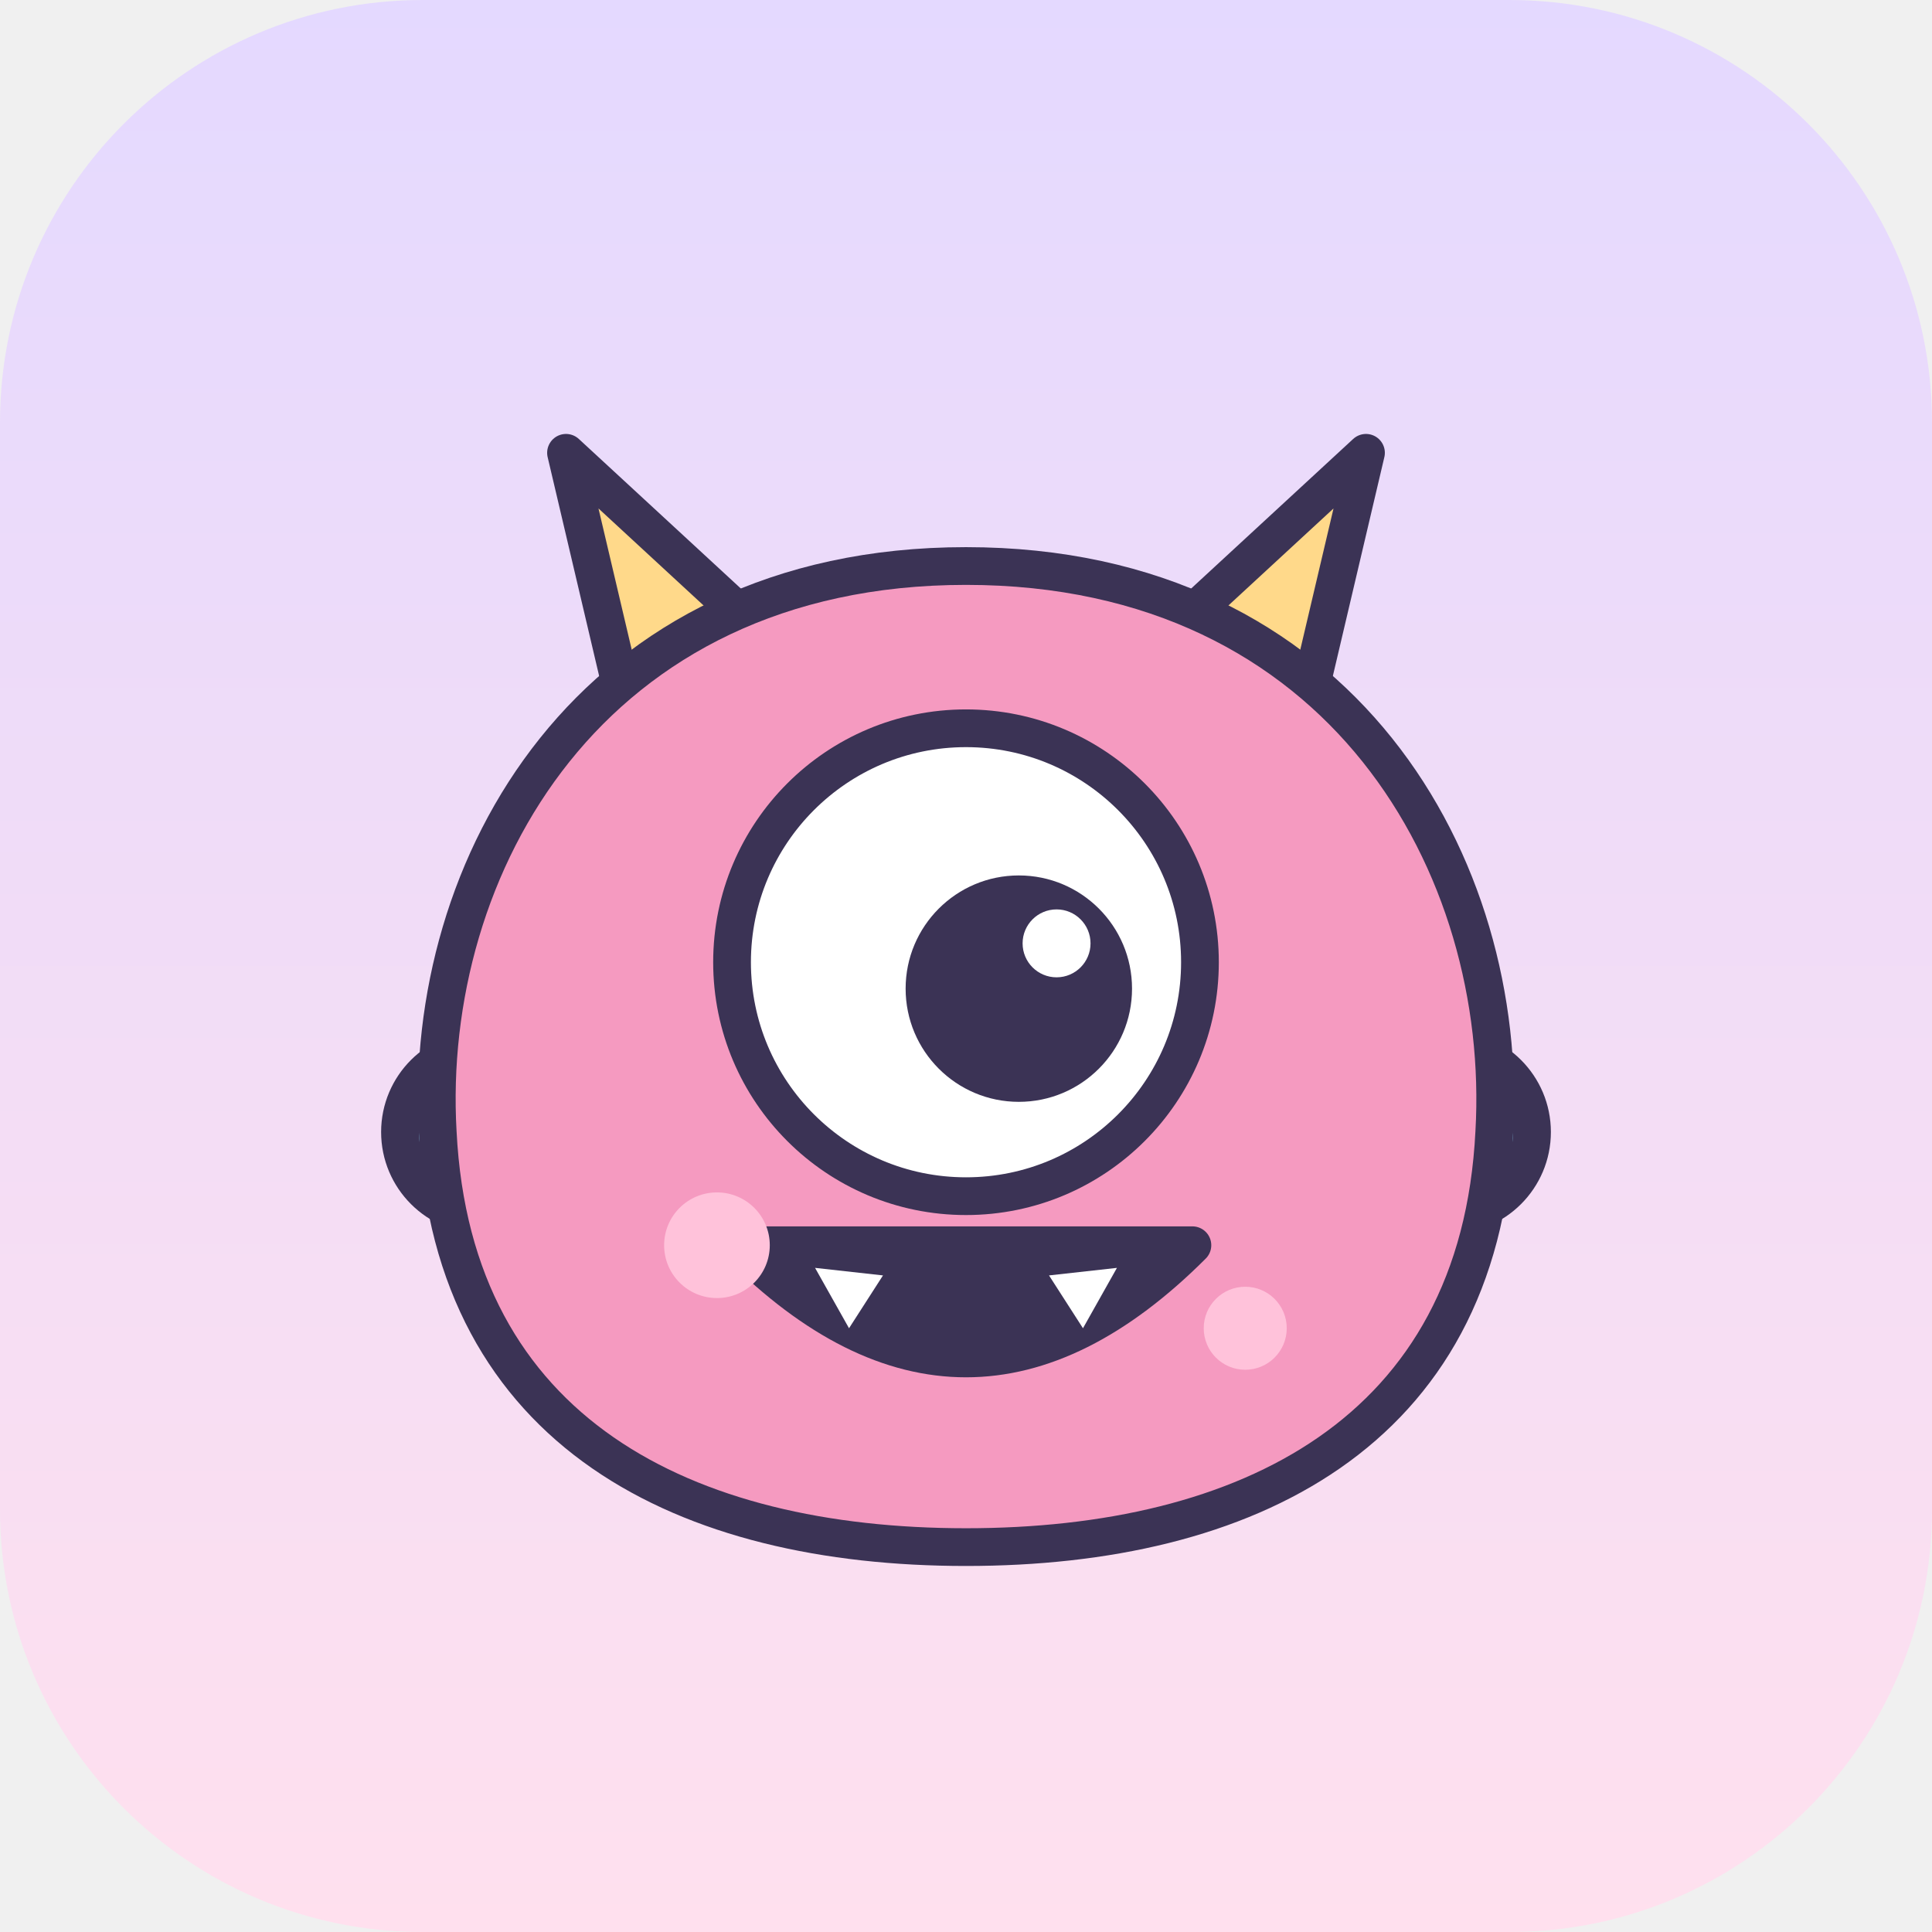
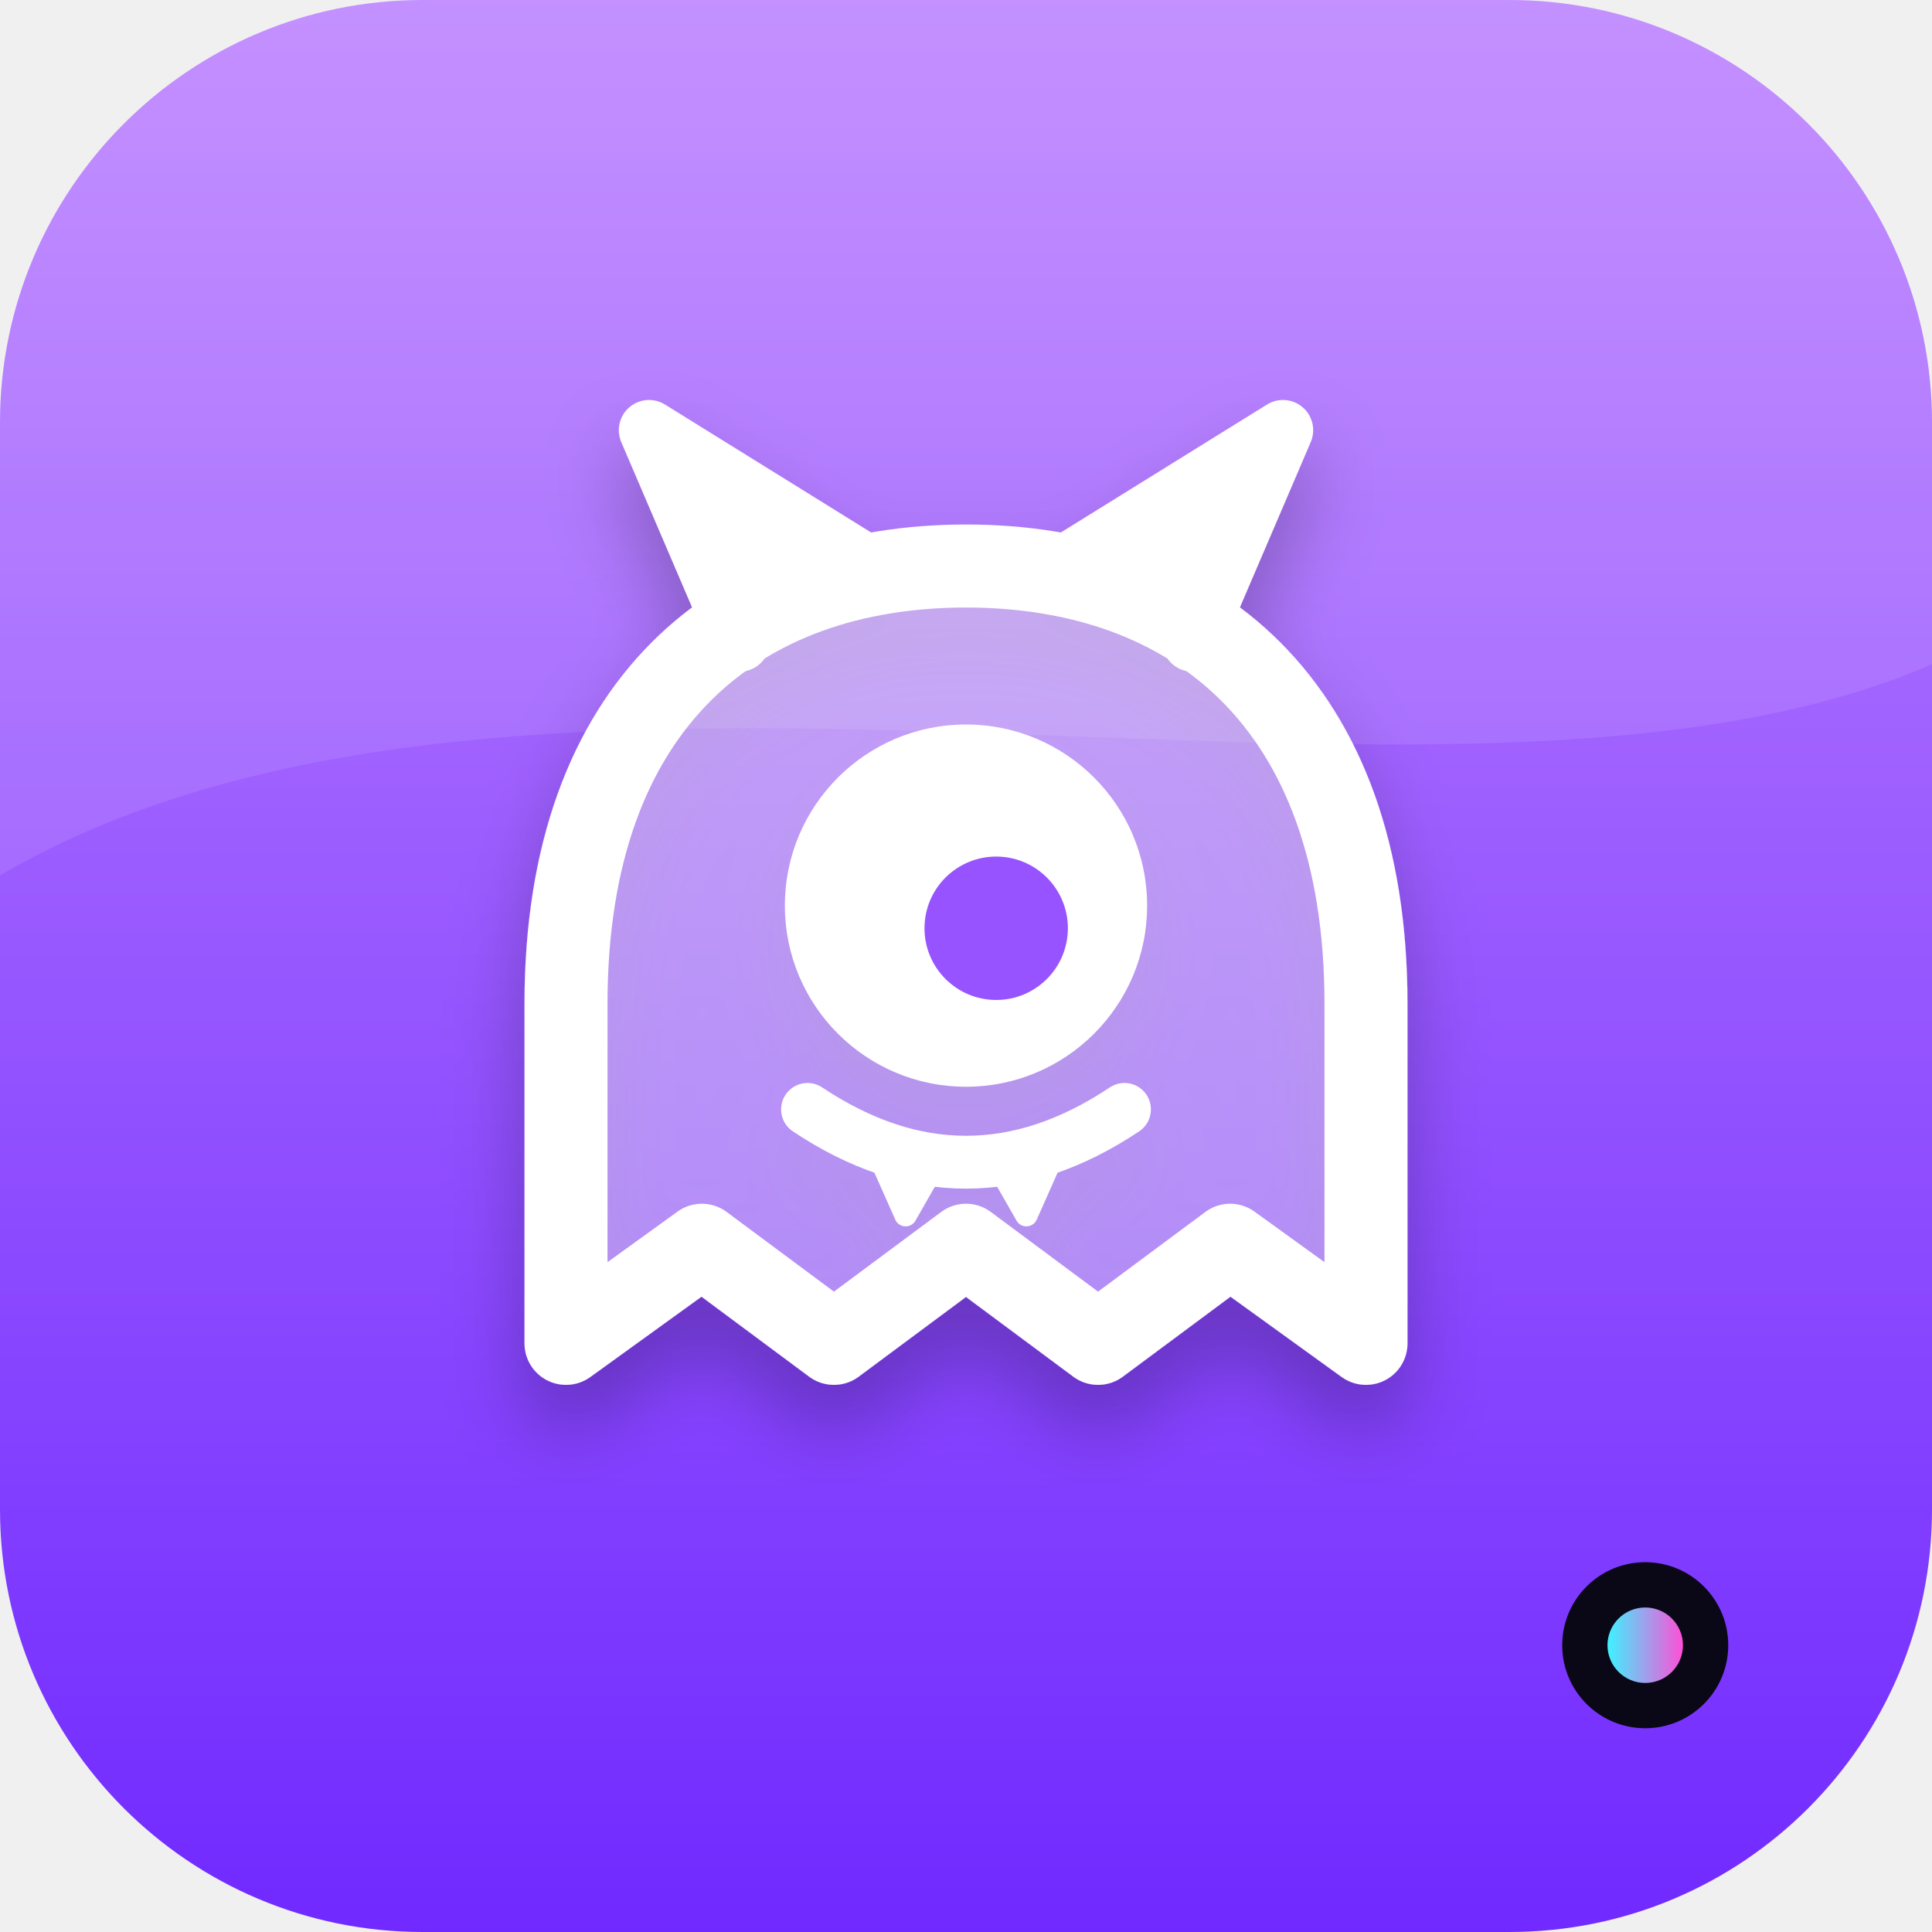
<svg xmlns="http://www.w3.org/2000/svg" viewBox="0 0 512 512">
  <defs>
+     <clipPath id="c">
+       <rect width="512" height="512" rx="112" />
+     </clipPath>
    <linearGradient id="bg" x1="0" y1="0" x2="0" y2="1">
-       <stop offset="0" stop-color="#e4d9ff" />
-       <stop offset="1" stop-color="#ffe0ee" />
+       <stop offset="0" stop-color="#be85ff" />
+       <stop offset="1" stop-color="#7029ff" />
    </linearGradient>
+     <linearGradient id="coin" x1="0" x2="1">
+       <stop offset="0" stop-color="#3ef2ff" />
+       <stop offset="1" stop-color="#ff4fd8" />
+     </linearGradient>
+     <filter id="sh" x="-20%" y="-20%" width="140%" height="150%">
+       <feDropShadow dx="0" dy="12" stdDeviation="10" flood-color="#000" flood-opacity=".25" />
+     </filter>
  </defs>
-   <rect width="512" height="512" rx="112" fill="url(#bg)" />
-   <g stroke="#3b3355" stroke-width="10" stroke-linejoin="round">
-     <path d="M170 205 L150 120 L215 180 Z" fill="#ffd98a" />
-     <path d="M342 205 L362 120 L297 180 Z" fill="#ffd98a" />
-     <circle cx="128" cy="300" r="22" fill="#8ccff0" />
-     <circle cx="384" cy="300" r="22" fill="#8ccff0" />
-     <path d="M256 150 C356 150 400 230 396 300 C392 380 330 410 256 410 C182 410 120 380 116 300 C112 230 156 150 256 150 Z" fill="#f59ac0" />
-     <circle cx="256" cy="255" r="62" fill="#fff" />
-     <path d="M196 330 Q256 390 316 330 Z" fill="#3b3355" />
+   <g clip-path="url(#c)">
+     <rect width="512" height="512" fill="url(#bg)" />
+     <path d="M0 0H512V176C384 232 140 150 0 232Z" fill="#fff" fill-opacity=".10" />
  </g>
-   <circle cx="190" cy="330" r="14" fill="#ffc2da" />
-   <circle cx="330" cy="352" r="11" fill="#ffc2da" />
-   <circle cx="270" cy="262" r="30" fill="#3b3355" />
-   <circle cx="280" cy="250" r="9" fill="#fff" />
-   <path d="M216 336 L225 352 L234 338 Z M278 338 L287 352 L296 336 Z" fill="#fff" />
+   <g filter="url(#sh)" stroke-linecap="round" stroke-linejoin="round">
+     <path d="M196 170L172 114L230 150M316 170L340 114L282 150" fill="#ffffff" stroke="#ffffff" stroke-width="16" />
+     <path d="M150 266C150 186 196 150 256 150S362 186 362 266V356L326 330L291 356L256 330L221 356L186 330L150 356Z" fill="#fff" fill-opacity="0.35" stroke="#ffffff" stroke-width="22" />
+     <circle cx="256" cy="240" r="48" fill="#ffffff" />
+     <circle cx="264" cy="246" r="19" fill="#9752ff" />
+     <path d="M214 294Q256 322 298 294" fill="none" stroke="#ffffff" stroke-width="14" />
+     <path d="M232 304l8 18 8-14M264 308l8 14 8-18" fill="#ffffff" stroke="#ffffff" stroke-width="6" />
+   </g>
+   <circle cx="436" cy="436" r="22" fill="#0a0716" />
+   <circle cx="436" cy="436" r="10" fill="url(#coin)" />
</svg>
